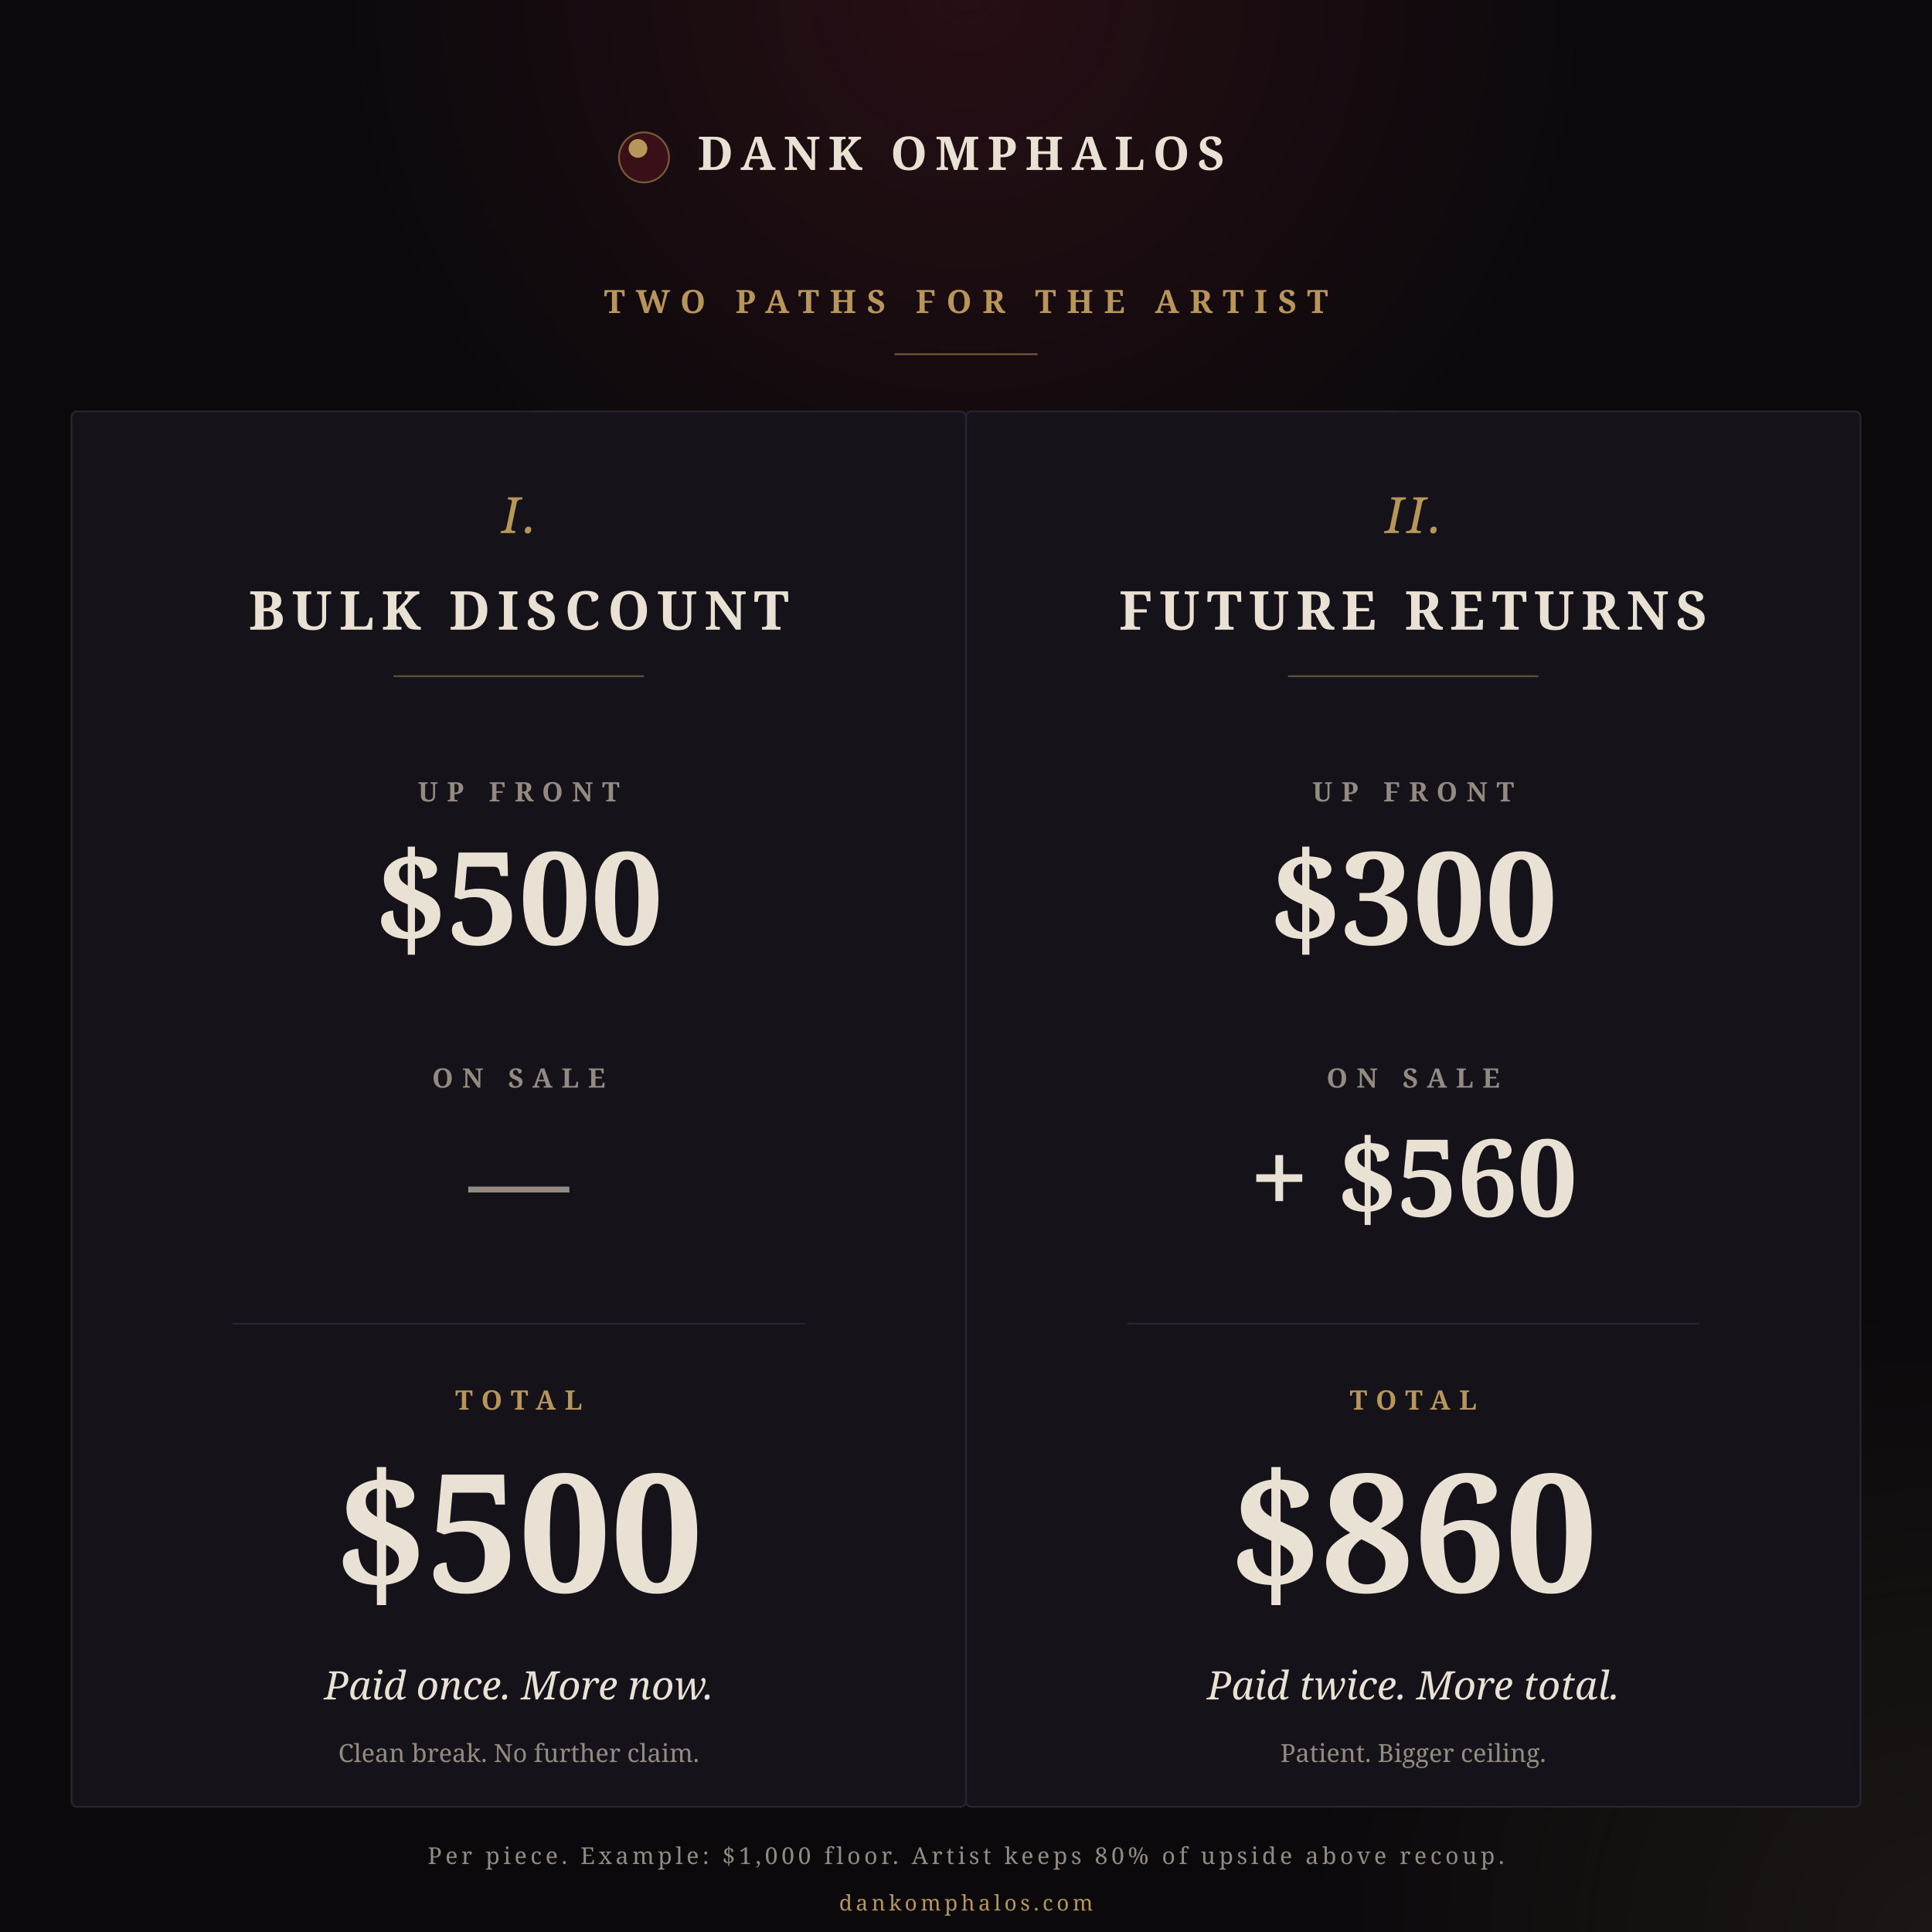
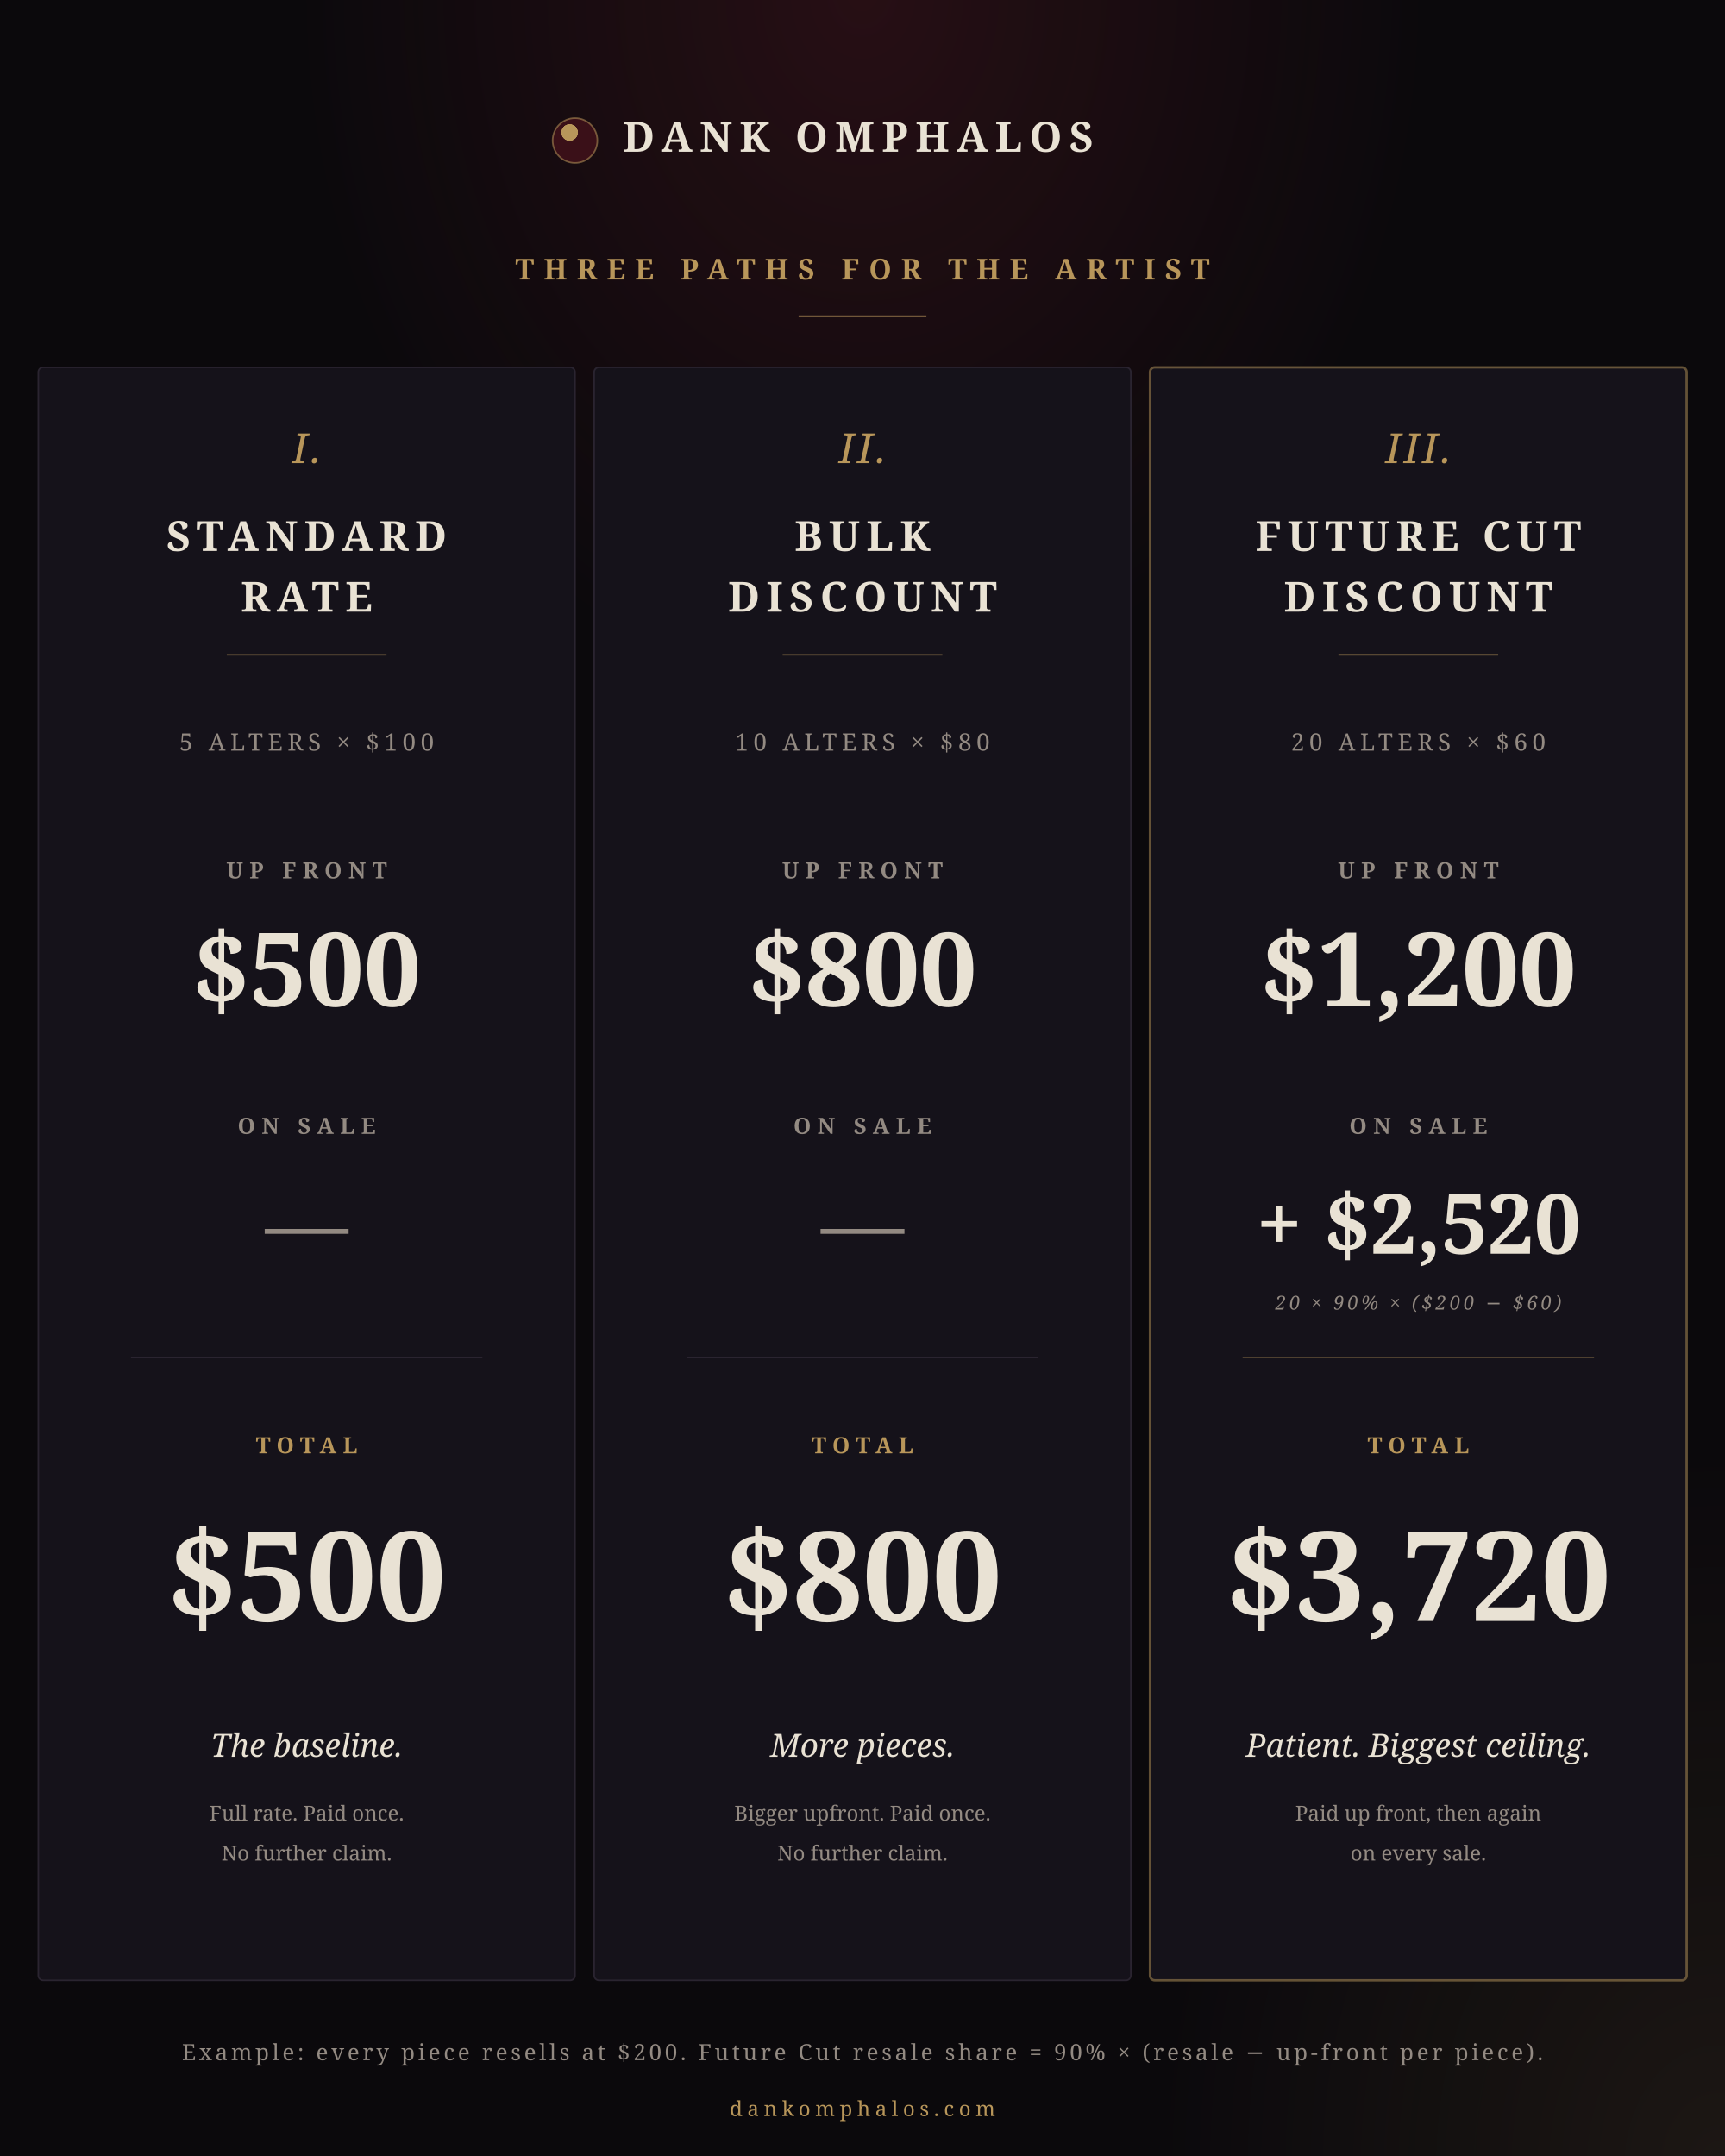
- <svg xmlns="http://www.w3.org/2000/svg" viewBox="0 0 1080 1080" role="img" aria-label="Dank Omphalos — Two paths for the artist: bulk discount vs future returns, with example calculations">
+ <svg xmlns="http://www.w3.org/2000/svg" viewBox="0 0 1080 1350" role="img" aria-label="Dank Omphalos — Three paths for the artist with example calculations">
  <defs>
    <radialGradient id="topGlow" cx="50%" cy="0%" r="55%">
      <stop offset="0%" stop-color="#8A2433" stop-opacity="0.22" />
      <stop offset="60%" stop-color="#8A2433" stop-opacity="0" />
    </radialGradient>
    <radialGradient id="botGlow" cx="100%" cy="100%" r="55%">
      <stop offset="0%" stop-color="#B8965A" stop-opacity="0.10" />
      <stop offset="60%" stop-color="#B8965A" stop-opacity="0" />
    </radialGradient>
    <radialGradient id="mark" cx="38%" cy="32%" r="60%">
      <stop offset="0%" stop-color="#B8965A" />
      <stop offset="30%" stop-color="#B8965A" />
      <stop offset="32%" stop-color="#3A1018" />
      <stop offset="100%" stop-color="#3A1018" />
    </radialGradient>
  </defs>
-   <rect width="1080" height="1080" fill="#0B090C" />
-   <rect width="1080" height="1080" fill="url(#topGlow)" />
-   <rect width="1080" height="1080" fill="url(#botGlow)" />
+   <rect width="1080" height="1350" fill="#0B090C" />
+   <rect width="1080" height="1350" fill="url(#topGlow)" />
+   <rect width="1080" height="1350" fill="url(#botGlow)" />
  <g transform="translate(540 95)" font-family="Georgia, serif">
    <circle cx="-180" cy="-7" r="14" fill="url(#mark)" stroke="#B8965A" stroke-opacity="0.55" stroke-width="1" />
    <text x="-150" y="0" text-anchor="start" font-size="26" font-weight="700" letter-spacing="4.5" fill="#E9E2D4">DANK OMPHALOS</text>
  </g>
-   <text x="540" y="175" text-anchor="middle" font-family="Georgia, serif" font-size="18" letter-spacing="6" fill="#B8965A" font-weight="700">TWO PATHS FOR THE ARTIST</text>
+   <text x="540" y="175" text-anchor="middle" font-family="Georgia, serif" font-size="18" letter-spacing="6" fill="#B8965A" font-weight="700">THREE PATHS FOR THE ARTIST</text>
  <line x1="500" y1="198" x2="580" y2="198" stroke="#B8965A" stroke-opacity="0.55" stroke-width="1" />
-   <g transform="translate(40 230)">
-     <rect width="500" height="780" fill="#15121A" stroke="#2A2430" stroke-width="1" rx="3" />
-     <text x="250" y="68" text-anchor="middle" font-family="Georgia, serif" font-style="italic" font-size="28" fill="#B8965A" letter-spacing="2">I.</text>
-     <text x="250" y="122" text-anchor="middle" font-family="Georgia, serif" font-weight="700" font-size="30" fill="#E9E2D4" letter-spacing="4">BULK DISCOUNT</text>
-     <line x1="180" y1="148" x2="320" y2="148" stroke="#B8965A" stroke-opacity="0.45" stroke-width="1" />
-     <text x="250" y="218" text-anchor="middle" font-family="Georgia, serif" font-size="15" letter-spacing="5" fill="#938A82" font-weight="600">UP FRONT</text>
-     <text x="250" y="298" text-anchor="middle" font-family="Georgia, serif" font-size="72" fill="#E9E2D4" font-weight="600">$500</text>
-     <text x="250" y="378" text-anchor="middle" font-family="Georgia, serif" font-size="15" letter-spacing="5" fill="#938A82" font-weight="600">ON SALE</text>
-     <text x="250" y="450" text-anchor="middle" font-family="Georgia, serif" font-size="56" fill="#938A82">—</text>
-     <line x1="90" y1="510" x2="410" y2="510" stroke="#2A2430" stroke-width="1" />
-     <text x="250" y="558" text-anchor="middle" font-family="Georgia, serif" font-size="15" letter-spacing="5" fill="#B8965A" font-weight="700">TOTAL</text>
-     <text x="250" y="660" text-anchor="middle" font-family="Georgia, serif" font-size="92" fill="#E9E2D4" font-weight="700">$500</text>
-     <text x="250" y="720" text-anchor="middle" font-family="Georgia, serif" font-style="italic" font-size="22" fill="#E9E2D4">Paid once. More now.</text>
-     <text x="250" y="755" text-anchor="middle" font-family="Georgia, serif" font-size="14" fill="#938A82">Clean break. No further claim.</text>
+   <g transform="translate(24 230)" font-family="Georgia, serif">
+     <rect width="336" height="1010" fill="#15121A" stroke="#2A2430" stroke-width="1" rx="3" />
+     <text x="168" y="60" text-anchor="middle" font-style="italic" font-size="26" fill="#B8965A" letter-spacing="2">I.</text>
+     <text x="168" y="115" text-anchor="middle" font-weight="700" font-size="26" fill="#E9E2D4" letter-spacing="4">STANDARD</text>
+     <text x="168" y="153" text-anchor="middle" font-weight="700" font-size="26" fill="#E9E2D4" letter-spacing="4">RATE</text>
+     <line x1="118" y1="180" x2="218" y2="180" stroke="#B8965A" stroke-opacity="0.45" stroke-width="1" />
+     <text x="168" y="240" text-anchor="middle" font-size="15" letter-spacing="3" fill="#938A82">5 ALTERS × $100</text>
+     <text x="168" y="320" text-anchor="middle" font-size="14" letter-spacing="4" fill="#938A82" font-weight="600">UP FRONT</text>
+     <text x="168" y="400" text-anchor="middle" font-size="64" fill="#E9E2D4" font-weight="600">$500</text>
+     <text x="168" y="480" text-anchor="middle" font-size="14" letter-spacing="4" fill="#938A82" font-weight="600">ON SALE</text>
+     <text x="168" y="555" text-anchor="middle" font-size="52" fill="#938A82">—</text>
+     <line x1="58" y1="620" x2="278" y2="620" stroke="#2A2430" stroke-width="1" />
+     <text x="168" y="680" text-anchor="middle" font-size="14" letter-spacing="4" fill="#B8965A" font-weight="700">TOTAL</text>
+     <text x="168" y="785" text-anchor="middle" font-size="78" fill="#E9E2D4" font-weight="700">$500</text>
+     <text x="168" y="870" text-anchor="middle" font-style="italic" font-size="20" fill="#E9E2D4">The baseline.</text>
+     <text x="168" y="910" text-anchor="middle" font-size="13" fill="#938A82">Full rate. Paid once.</text>
+     <text x="168" y="935" text-anchor="middle" font-size="13" fill="#938A82">No further claim.</text>
  </g>
-   <g transform="translate(540 230)">
-     <rect width="500" height="780" fill="#15121A" stroke="#2A2430" stroke-width="1" rx="3" />
-     <text x="250" y="68" text-anchor="middle" font-family="Georgia, serif" font-style="italic" font-size="28" fill="#B8965A" letter-spacing="2">II.</text>
-     <text x="250" y="122" text-anchor="middle" font-family="Georgia, serif" font-weight="700" font-size="30" fill="#E9E2D4" letter-spacing="4">FUTURE RETURNS</text>
-     <line x1="180" y1="148" x2="320" y2="148" stroke="#B8965A" stroke-opacity="0.45" stroke-width="1" />
-     <text x="250" y="218" text-anchor="middle" font-family="Georgia, serif" font-size="15" letter-spacing="5" fill="#938A82" font-weight="600">UP FRONT</text>
-     <text x="250" y="298" text-anchor="middle" font-family="Georgia, serif" font-size="72" fill="#E9E2D4" font-weight="600">$300</text>
-     <text x="250" y="378" text-anchor="middle" font-family="Georgia, serif" font-size="15" letter-spacing="5" fill="#938A82" font-weight="600">ON SALE</text>
-     <text x="250" y="450" text-anchor="middle" font-family="Georgia, serif" font-size="60" fill="#E9E2D4" font-weight="600">+ $560</text>
-     <line x1="90" y1="510" x2="410" y2="510" stroke="#2A2430" stroke-width="1" />
-     <text x="250" y="558" text-anchor="middle" font-family="Georgia, serif" font-size="15" letter-spacing="5" fill="#B8965A" font-weight="700">TOTAL</text>
-     <text x="250" y="660" text-anchor="middle" font-family="Georgia, serif" font-size="92" fill="#E9E2D4" font-weight="700">$860</text>
-     <text x="250" y="720" text-anchor="middle" font-family="Georgia, serif" font-style="italic" font-size="22" fill="#E9E2D4">Paid twice. More total.</text>
-     <text x="250" y="755" text-anchor="middle" font-family="Georgia, serif" font-size="14" fill="#938A82">Patient. Bigger ceiling.</text>
+   <g transform="translate(372 230)" font-family="Georgia, serif">
+     <rect width="336" height="1010" fill="#15121A" stroke="#2A2430" stroke-width="1" rx="3" />
+     <text x="168" y="60" text-anchor="middle" font-style="italic" font-size="26" fill="#B8965A" letter-spacing="2">II.</text>
+     <text x="168" y="115" text-anchor="middle" font-weight="700" font-size="26" fill="#E9E2D4" letter-spacing="4">BULK</text>
+     <text x="168" y="153" text-anchor="middle" font-weight="700" font-size="26" fill="#E9E2D4" letter-spacing="4">DISCOUNT</text>
+     <line x1="118" y1="180" x2="218" y2="180" stroke="#B8965A" stroke-opacity="0.45" stroke-width="1" />
+     <text x="168" y="240" text-anchor="middle" font-size="15" letter-spacing="3" fill="#938A82">10 ALTERS × $80</text>
+     <text x="168" y="320" text-anchor="middle" font-size="14" letter-spacing="4" fill="#938A82" font-weight="600">UP FRONT</text>
+     <text x="168" y="400" text-anchor="middle" font-size="64" fill="#E9E2D4" font-weight="600">$800</text>
+     <text x="168" y="480" text-anchor="middle" font-size="14" letter-spacing="4" fill="#938A82" font-weight="600">ON SALE</text>
+     <text x="168" y="555" text-anchor="middle" font-size="52" fill="#938A82">—</text>
+     <line x1="58" y1="620" x2="278" y2="620" stroke="#2A2430" stroke-width="1" />
+     <text x="168" y="680" text-anchor="middle" font-size="14" letter-spacing="4" fill="#B8965A" font-weight="700">TOTAL</text>
+     <text x="168" y="785" text-anchor="middle" font-size="78" fill="#E9E2D4" font-weight="700">$800</text>
+     <text x="168" y="870" text-anchor="middle" font-style="italic" font-size="20" fill="#E9E2D4">More pieces.</text>
+     <text x="168" y="910" text-anchor="middle" font-size="13" fill="#938A82">Bigger upfront. Paid once.</text>
+     <text x="168" y="935" text-anchor="middle" font-size="13" fill="#938A82">No further claim.</text>
  </g>
-   <text x="540" y="1042" text-anchor="middle" font-family="Georgia, serif" font-size="13" letter-spacing="2" fill="#938A82">Per piece. Example: $1,000 floor. Artist keeps 80% of upside above recoup.</text>
-   <text x="540" y="1068" text-anchor="middle" font-family="Georgia, serif" font-size="12" letter-spacing="2" fill="#B8965A">dankomphalos.com</text>
+   <g transform="translate(720 230)" font-family="Georgia, serif">
+     <rect width="336" height="1010" fill="#15121A" stroke="#B8965A" stroke-opacity="0.5" stroke-width="1.5" rx="3" />
+     <text x="168" y="60" text-anchor="middle" font-style="italic" font-size="26" fill="#B8965A" letter-spacing="2">III.</text>
+     <text x="168" y="115" text-anchor="middle" font-weight="700" font-size="26" fill="#E9E2D4" letter-spacing="4">FUTURE CUT</text>
+     <text x="168" y="153" text-anchor="middle" font-weight="700" font-size="26" fill="#E9E2D4" letter-spacing="4">DISCOUNT</text>
+     <line x1="118" y1="180" x2="218" y2="180" stroke="#B8965A" stroke-opacity="0.6" stroke-width="1" />
+     <text x="168" y="240" text-anchor="middle" font-size="15" letter-spacing="3" fill="#938A82">20 ALTERS × $60</text>
+     <text x="168" y="320" text-anchor="middle" font-size="14" letter-spacing="4" fill="#938A82" font-weight="600">UP FRONT</text>
+     <text x="168" y="400" text-anchor="middle" font-size="64" fill="#E9E2D4" font-weight="600">$1,200</text>
+     <text x="168" y="480" text-anchor="middle" font-size="14" letter-spacing="4" fill="#938A82" font-weight="600">ON SALE</text>
+     <text x="168" y="555" text-anchor="middle" font-size="52" fill="#E9E2D4" font-weight="600">+ $2,520</text>
+     <text x="168" y="590" text-anchor="middle" font-size="12" letter-spacing="2" fill="#938A82" font-style="italic">20 × 90% × ($200 − $60)</text>
+     <line x1="58" y1="620" x2="278" y2="620" stroke="#B8965A" stroke-opacity="0.35" stroke-width="1" />
+     <text x="168" y="680" text-anchor="middle" font-size="14" letter-spacing="4" fill="#B8965A" font-weight="700">TOTAL</text>
+     <text x="168" y="785" text-anchor="middle" font-size="78" fill="#E9E2D4" font-weight="700">$3,720</text>
+     <text x="168" y="870" text-anchor="middle" font-style="italic" font-size="20" fill="#E9E2D4">Patient. Biggest ceiling.</text>
+     <text x="168" y="910" text-anchor="middle" font-size="13" fill="#938A82">Paid up front, then again</text>
+     <text x="168" y="935" text-anchor="middle" font-size="13" fill="#938A82">on every sale.</text>
+   </g>
+   <text x="540" y="1290" text-anchor="middle" font-family="Georgia, serif" font-size="14" letter-spacing="2" fill="#938A82">Example: every piece resells at $200. Future Cut resale share = 90% × (resale − up-front per piece).</text>
+   <text x="540" y="1325" text-anchor="middle" font-family="Georgia, serif" font-size="13" letter-spacing="3" fill="#B8965A">dankomphalos.com</text>
</svg>
